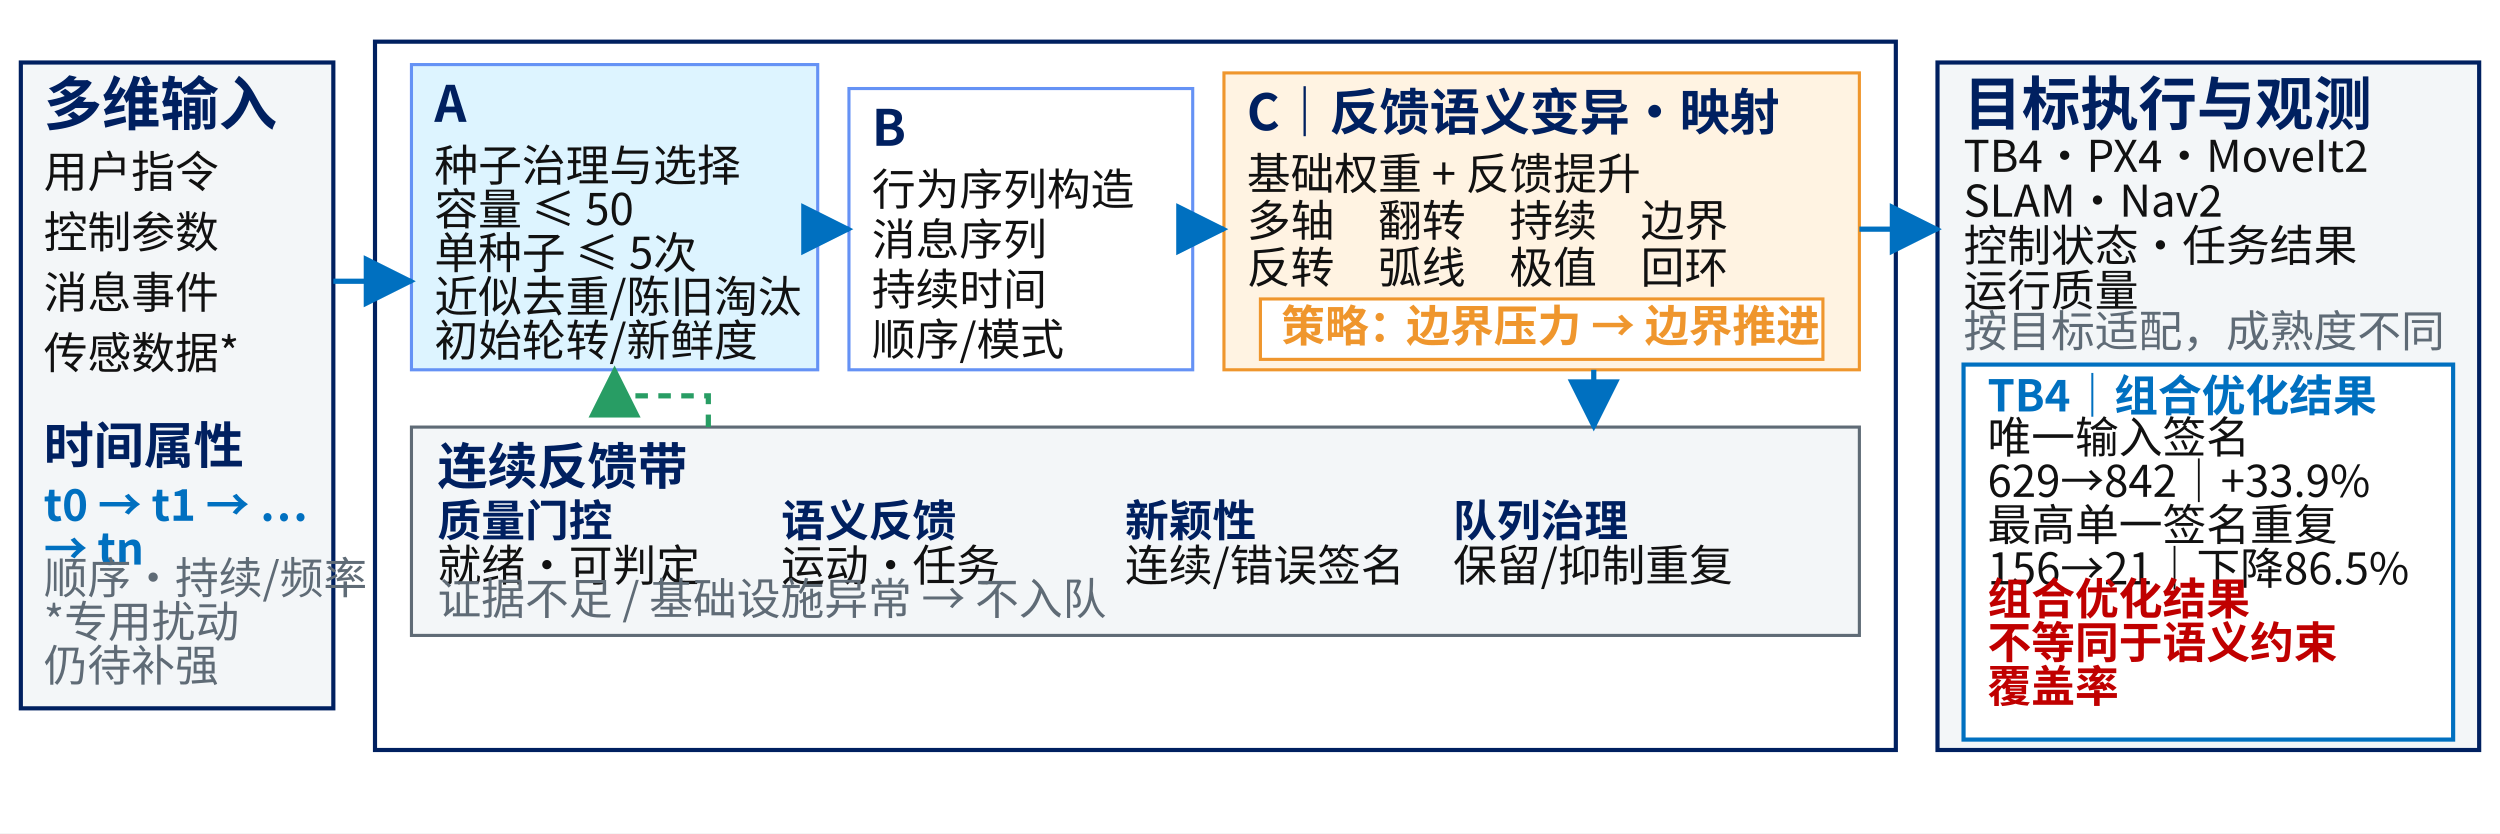
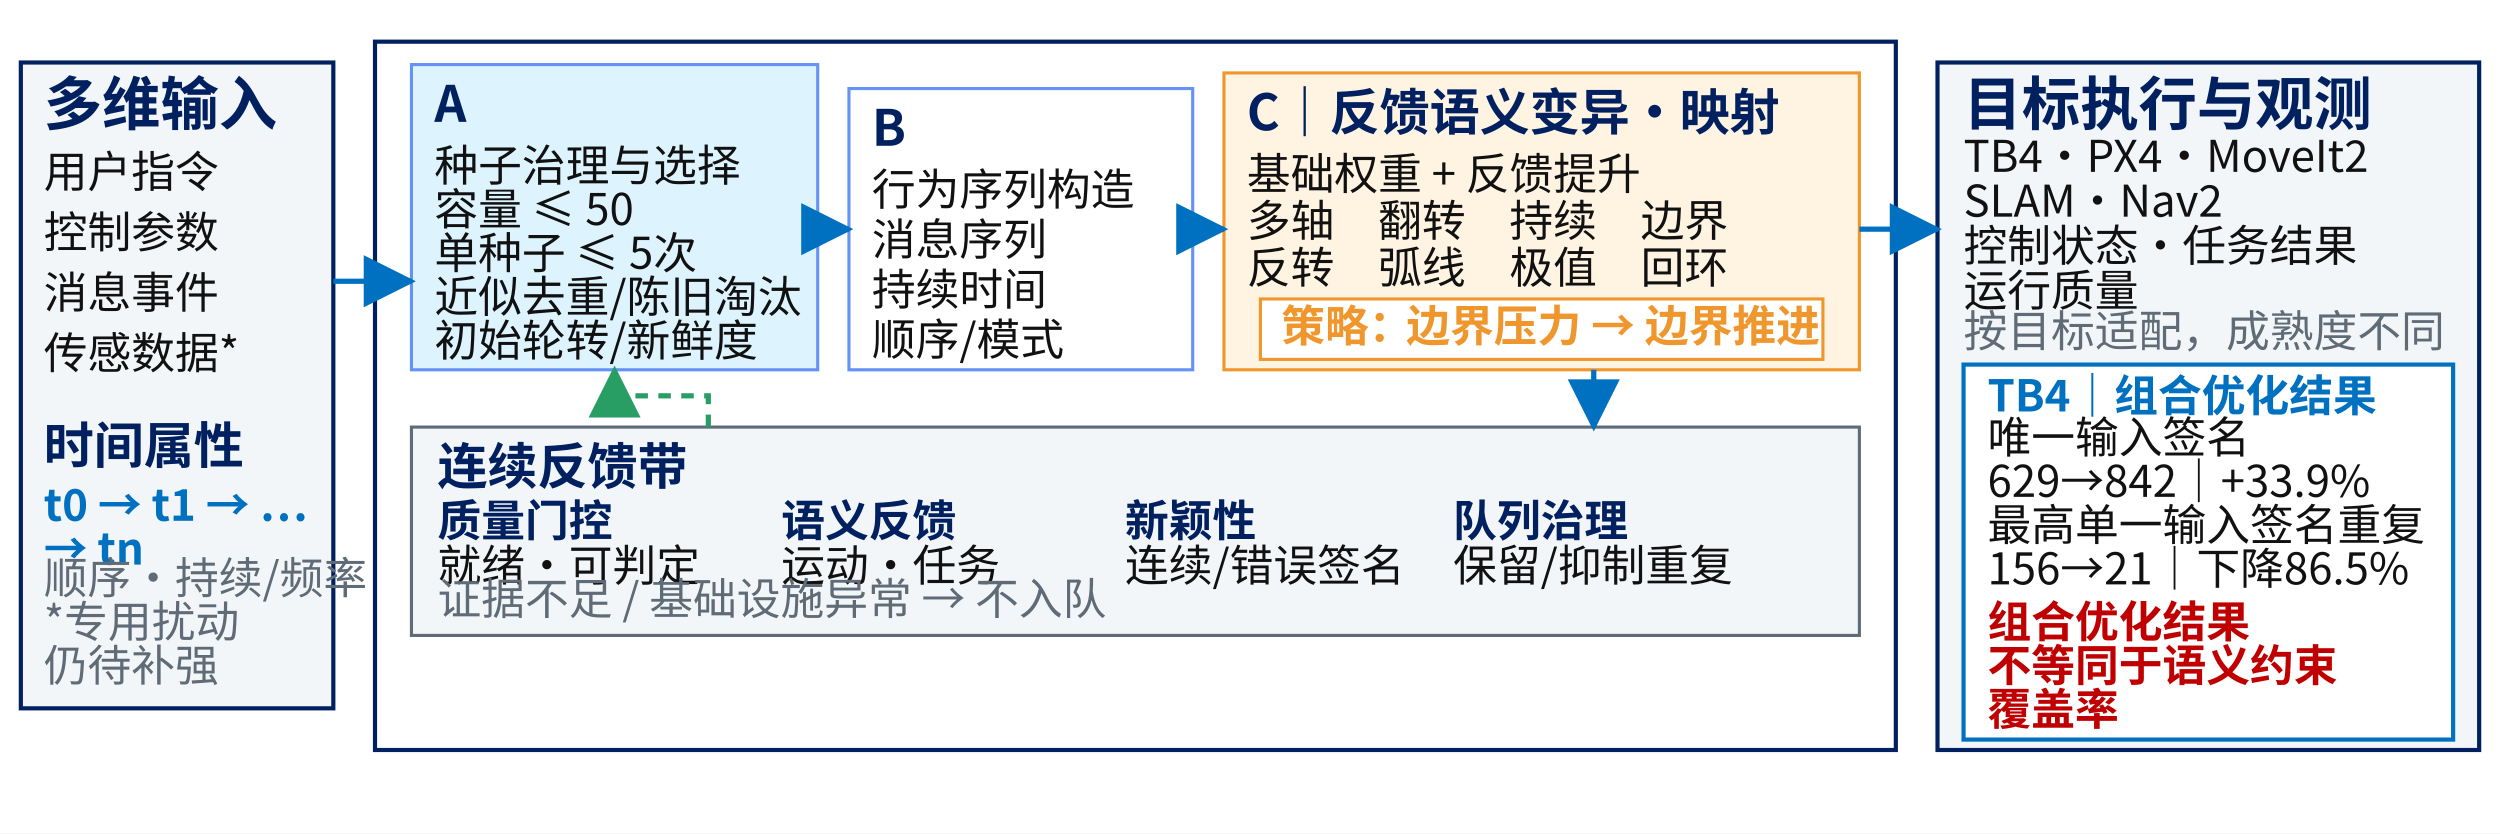
<svg xmlns="http://www.w3.org/2000/svg" width="2400" height="800" viewBox="0 0 2400 800">
  <defs>
    <marker id="arrow-blue" viewBox="0 0 12 12" refX="11" refY="6" markerWidth="10" markerHeight="10" orient="auto">
      <path d="M 0 0 L 12 6 L 0 12 z" fill="#0070C0" />
    </marker>
    <marker id="arrow-green" viewBox="0 0 12 12" refX="11" refY="6" markerWidth="10" markerHeight="10" orient="auto">
      <path d="M 0 0 L 12 6 L 0 12 z" fill="#289D64" />
    </marker>
    <marker id="arrow-orange" viewBox="0 0 12 12" refX="11" refY="6" markerWidth="10" markerHeight="10" orient="auto">
      <path d="M 0 0 L 12 6 L 0 12 z" fill="#EF962D" />
    </marker>
    <marker id="arrow-gray" viewBox="0 0 12 12" refX="11" refY="6" markerWidth="10" markerHeight="10" orient="auto">
      <path d="M 0 0 L 12 6 L 0 12 z" fill="#5F6B76" />
    </marker>
    <marker id="arrow-black" viewBox="0 0 12 12" refX="11" refY="6" markerWidth="10" markerHeight="10" orient="auto">
      <path d="M 0 0 L 12 6 L 0 12 z" fill="#111111" />
    </marker>
  </defs>
  <rect x="0" y="0" width="2400" height="800" fill="#FFFFFF" />
  <rect x="20" y="60" width="300" height="620" fill="#F3F6F8" stroke="#002060" stroke-width="4" />
  <text x="42" y="120" font-family="Microsoft YaHei, Noto Sans CJK SC, sans-serif" font-size="56" fill="#002060" font-weight="700" text-anchor="start">多维输入</text>
  <text x="42" y="180" font-family="Microsoft YaHei, Noto Sans CJK SC, sans-serif" font-size="42" fill="#111111" font-weight="400" text-anchor="start">用户指令</text>
  <text x="42" y="238" font-family="Microsoft YaHei, Noto Sans CJK SC, sans-serif" font-size="42" fill="#111111" font-weight="400" text-anchor="start">控制参数</text>
  <text x="42" y="296" font-family="Microsoft YaHei, Noto Sans CJK SC, sans-serif" font-size="42" fill="#111111" font-weight="400" text-anchor="start">消息事件</text>
  <text x="42" y="354" font-family="Microsoft YaHei, Noto Sans CJK SC, sans-serif" font-size="42" fill="#111111" font-weight="400" text-anchor="start">传感数据*</text>
  <text x="42" y="445" font-family="Microsoft YaHei, Noto Sans CJK SC, sans-serif" font-size="48" fill="#002060" font-weight="700" text-anchor="start">时间属性</text>
  <text x="42" y="500" font-family="Microsoft YaHei, Noto Sans CJK SC, sans-serif" font-size="42" fill="#0070C0" font-weight="700" text-anchor="start">t0 → t1 → …</text>
  <text x="42" y="542" font-family="Microsoft YaHei, Noto Sans CJK SC, sans-serif" font-size="42" fill="#0070C0" font-weight="700" text-anchor="start">→ tn</text>
  <text x="42" y="570" font-family="Microsoft YaHei, Noto Sans CJK SC, sans-serif" font-size="42" fill="#5F6B76" font-weight="400" text-anchor="start">顺序·持续/频率</text>
  <text x="42" y="612" font-family="Microsoft YaHei, Noto Sans CJK SC, sans-serif" font-size="42" fill="#5F6B76" font-weight="400" text-anchor="start">*专用扰动</text>
  <text x="42" y="654" font-family="Microsoft YaHei, Noto Sans CJK SC, sans-serif" font-size="42" fill="#5F6B76" font-weight="400" text-anchor="start">仍待补强</text>
  <rect x="360" y="40" width="1460" height="680" fill="#FFFFFF" stroke="#002060" stroke-width="4" />
  <rect x="395" y="62" width="390" height="293" fill="#DDF4FF" stroke="#6592F5" stroke-width="3" />
  <text x="417" y="117" font-family="Microsoft YaHei, Noto Sans CJK SC, sans-serif" font-size="48" fill="#002060" font-weight="700" text-anchor="start">A</text>
  <text x="417" y="174" font-family="Microsoft YaHei, Noto Sans CJK SC, sans-serif" font-size="42" fill="#111111" font-weight="400" text-anchor="start">种子治理与选择</text>
  <text x="417" y="216" font-family="Microsoft YaHei, Noto Sans CJK SC, sans-serif" font-size="42" fill="#111111" font-weight="400" text-anchor="start">容量 ≤ 50</text>
  <text x="417" y="258" font-family="Microsoft YaHei, Noto Sans CJK SC, sans-serif" font-size="42" fill="#111111" font-weight="400" text-anchor="start">单种子 ≤ 5次</text>
  <text x="417" y="300" font-family="Microsoft YaHei, Noto Sans CJK SC, sans-serif" font-size="42" fill="#111111" font-weight="400" text-anchor="start">近似去重/陈旧淘汰</text>
  <text x="417" y="342" font-family="Microsoft YaHei, Noto Sans CJK SC, sans-serif" font-size="42" fill="#111111" font-weight="400" text-anchor="start">初始轮转/新鲜度</text>
  <rect x="815" y="85" width="330" height="270" fill="#FFFFFF" stroke="#6592F5" stroke-width="3" />
  <text x="837" y="140" font-family="Microsoft YaHei, Noto Sans CJK SC, sans-serif" font-size="48" fill="#002060" font-weight="700" text-anchor="start">B</text>
  <text x="837" y="197" font-family="Microsoft YaHei, Noto Sans CJK SC, sans-serif" font-size="42" fill="#111111" font-weight="400" text-anchor="start">行为序列构造</text>
  <text x="837" y="245" font-family="Microsoft YaHei, Noto Sans CJK SC, sans-serif" font-size="42" fill="#111111" font-weight="400" text-anchor="start">消息序列</text>
  <text x="837" y="293" font-family="Microsoft YaHei, Noto Sans CJK SC, sans-serif" font-size="42" fill="#111111" font-weight="400" text-anchor="start">持续时间</text>
  <text x="837" y="341" font-family="Microsoft YaHei, Noto Sans CJK SC, sans-serif" font-size="42" fill="#111111" font-weight="400" text-anchor="start">顺序/模式</text>
  <rect x="1175" y="70" width="610" height="285" fill="#FFF3E2" stroke="#EF962D" stroke-width="3" />
  <text x="1197" y="125" font-family="Microsoft YaHei, Noto Sans CJK SC, sans-serif" font-size="48" fill="#002060" font-weight="700" text-anchor="start">C｜反馈语义变异·映射</text>
  <text x="1197" y="182" font-family="Microsoft YaHei, Noto Sans CJK SC, sans-serif" font-size="42" fill="#111111" font-weight="400" text-anchor="start">基础权重 + 反馈提升</text>
  <text x="1197" y="227" font-family="Microsoft YaHei, Noto Sans CJK SC, sans-serif" font-size="42" fill="#111111" font-weight="400" text-anchor="start">多轴　翻转　持续　边界</text>
  <text x="1197" y="272" font-family="Microsoft YaHei, Noto Sans CJK SC, sans-serif" font-size="42" fill="#111111" font-weight="400" text-anchor="start">反转　弧线　极值　回环</text>
  <rect x="1210" y="287" width="540" height="58" fill="#FFFFFF" stroke="#EF962D" stroke-width="3" />
  <text x="1230" y="328" font-family="Microsoft YaHei, Noto Sans CJK SC, sans-serif" font-size="42" fill="#EF962D" font-weight="700" text-anchor="start">策略：</text>
  <text x="1350" y="328" font-family="Microsoft YaHei, Noto Sans CJK SC, sans-serif" font-size="42" fill="#EF962D" font-weight="700" text-anchor="start">边界压力 → 边界推进</text>
  <rect x="395" y="410" width="1390" height="200" fill="#F3F6F8" stroke="#5F6B76" stroke-width="3" />
  <text x="420" y="465" font-family="Microsoft YaHei, Noto Sans CJK SC, sans-serif" font-size="48" fill="#002060" font-weight="700" text-anchor="start">连续反馈带</text>
  <text x="420" y="515" font-family="Microsoft YaHei, Noto Sans CJK SC, sans-serif" font-size="42" fill="#002060" font-weight="700" text-anchor="start">质量门控</text>
  <text x="420" y="558" font-family="Microsoft YaHei, Noto Sans CJK SC, sans-serif" font-size="42" fill="#111111" font-weight="400" text-anchor="start">就绪·可判定</text>
  <text x="750" y="515" font-family="Microsoft YaHei, Noto Sans CJK SC, sans-serif" font-size="42" fill="#002060" font-weight="700" text-anchor="start">语义反馈</text>
  <text x="750" y="558" font-family="Microsoft YaHei, Noto Sans CJK SC, sans-serif" font-size="42" fill="#111111" font-weight="400" text-anchor="start">运动·任务</text>
  <text x="1080" y="515" font-family="Microsoft YaHei, Noto Sans CJK SC, sans-serif" font-size="42" fill="#002060" font-weight="700" text-anchor="start">新颖性</text>
  <text x="1080" y="558" font-family="Microsoft YaHei, Noto Sans CJK SC, sans-serif" font-size="42" fill="#111111" font-weight="400" text-anchor="start">连续/错误签名</text>
  <text x="1395" y="515" font-family="Microsoft YaHei, Noto Sans CJK SC, sans-serif" font-size="42" fill="#002060" font-weight="700" text-anchor="start">队列治理</text>
  <text x="1395" y="558" font-family="Microsoft YaHei, Noto Sans CJK SC, sans-serif" font-size="42" fill="#111111" font-weight="400" text-anchor="start">保留/抑制重复</text>
  <text x="420" y="590" font-family="Microsoft YaHei, Noto Sans CJK SC, sans-serif" font-size="42" fill="#5F6B76" font-weight="400" text-anchor="start">证据不足 / 基础设施异常 → 不入队</text>
  <rect x="1860" y="60" width="520" height="660" fill="#F3F6F8" stroke="#002060" stroke-width="4" />
  <text x="1885" y="120" font-family="Microsoft YaHei, Noto Sans CJK SC, sans-serif" font-size="56" fill="#002060" font-weight="700" text-anchor="start">目标执行与观测</text>
  <text x="1885" y="165" font-family="Microsoft YaHei, Noto Sans CJK SC, sans-serif" font-size="42" fill="#111111" font-weight="400" text-anchor="start">TB4·PX4·MoveIt2</text>
  <text x="1885" y="208" font-family="Microsoft YaHei, Noto Sans CJK SC, sans-serif" font-size="42" fill="#111111" font-weight="400" text-anchor="start">SLAM·Nav2</text>
  <text x="1885" y="251" font-family="Microsoft YaHei, Noto Sans CJK SC, sans-serif" font-size="42" fill="#111111" font-weight="400" text-anchor="start">控制状态·任务结果</text>
  <text x="1885" y="294" font-family="Microsoft YaHei, Noto Sans CJK SC, sans-serif" font-size="42" fill="#111111" font-weight="400" text-anchor="start">运行质量</text>
  <text x="1885" y="333" font-family="Microsoft YaHei, Noto Sans CJK SC, sans-serif" font-size="42" fill="#5F6B76" font-weight="400" text-anchor="start">按目标适配，成熟度不同</text>
  <rect x="1885" y="350" width="470" height="360" fill="#FFFFFF" stroke="#0070C0" stroke-width="4" />
  <text x="1908" y="395" font-family="Microsoft YaHei, Noto Sans CJK SC, sans-serif" font-size="42" fill="#0070C0" font-weight="700" text-anchor="start">TB4｜组合优化结果</text>
  <text x="1908" y="435" font-family="Microsoft YaHei, Noto Sans CJK SC, sans-serif" font-size="42" fill="#111111" font-weight="400" text-anchor="start">唯一输入签名</text>
  <text x="1908" y="477" font-family="Microsoft YaHei, Noto Sans CJK SC, sans-serif" font-size="42" fill="#111111" font-weight="400" text-anchor="start">629→842｜+33.9%</text>
-   <text x="1908" y="519" font-family="Microsoft YaHei, Noto Sans CJK SC, sans-serif" font-size="42" fill="#111111" font-weight="400" text-anchor="start">最高单一签名重复</text>
+   <text x="1908" y="519" font-family="Microsoft YaHei, Noto Sans CJK SC, sans-serif" font-size="42" fill="#111111" font-weight="400" text-anchor="start">最高单一输入签名重复</text>
  <text x="1908" y="561" font-family="Microsoft YaHei, Noto Sans CJK SC, sans-serif" font-size="42" fill="#111111" font-weight="400" text-anchor="start">156→21｜下降86.5%</text>
-   <text x="1908" y="590" font-family="Microsoft YaHei, Noto Sans CJK SC, sans-serif" font-size="42" fill="#C00000" font-weight="700" text-anchor="start">组合优化结果</text>
-   <text x="1908" y="632" font-family="Microsoft YaHei, Noto Sans CJK SC, sans-serif" font-size="42" fill="#C00000" font-weight="700" text-anchor="start">不等同于语义约束</text>
-   <text x="1908" y="674" font-family="Microsoft YaHei, Noto Sans CJK SC, sans-serif" font-size="42" fill="#C00000" font-weight="700" text-anchor="start">覆盖率</text>
+   <text x="1908" y="612" font-family="Microsoft YaHei, Noto Sans CJK SC, sans-serif" font-size="42" fill="#C00000" font-weight="700" text-anchor="start">组合优化结果</text>
+   <text x="1908" y="654" font-family="Microsoft YaHei, Noto Sans CJK SC, sans-serif" font-size="42" fill="#C00000" font-weight="700" text-anchor="start">不等同于语义约束</text>
+   <text x="1908" y="696" font-family="Microsoft YaHei, Noto Sans CJK SC, sans-serif" font-size="42" fill="#C00000" font-weight="700" text-anchor="start">覆盖率</text>
  <polyline points="320,270 395,270" fill="none" stroke="#0070C0" stroke-width="5" stroke-linejoin="miter" marker-end="url(#arrow-blue)" />
  <polyline points="785,220 815,220" fill="none" stroke="#0070C0" stroke-width="5" stroke-linejoin="miter" marker-end="url(#arrow-blue)" />
  <polyline points="1145,220 1175,220" fill="none" stroke="#0070C0" stroke-width="5" stroke-linejoin="miter" marker-end="url(#arrow-blue)" />
  <polyline points="1785,220 1860,220" fill="none" stroke="#0070C0" stroke-width="5" stroke-linejoin="miter" marker-end="url(#arrow-blue)" />
  <polyline points="1530,355 1530,410" fill="none" stroke="#0070C0" stroke-width="5" stroke-linejoin="miter" marker-end="url(#arrow-blue)" />
  <polyline points="680,410 680,380 590,380 590,355" fill="none" stroke="#289D64" stroke-width="5" stroke-linejoin="miter" marker-end="url(#arrow-green)" stroke-dasharray="12 10" />
</svg>
